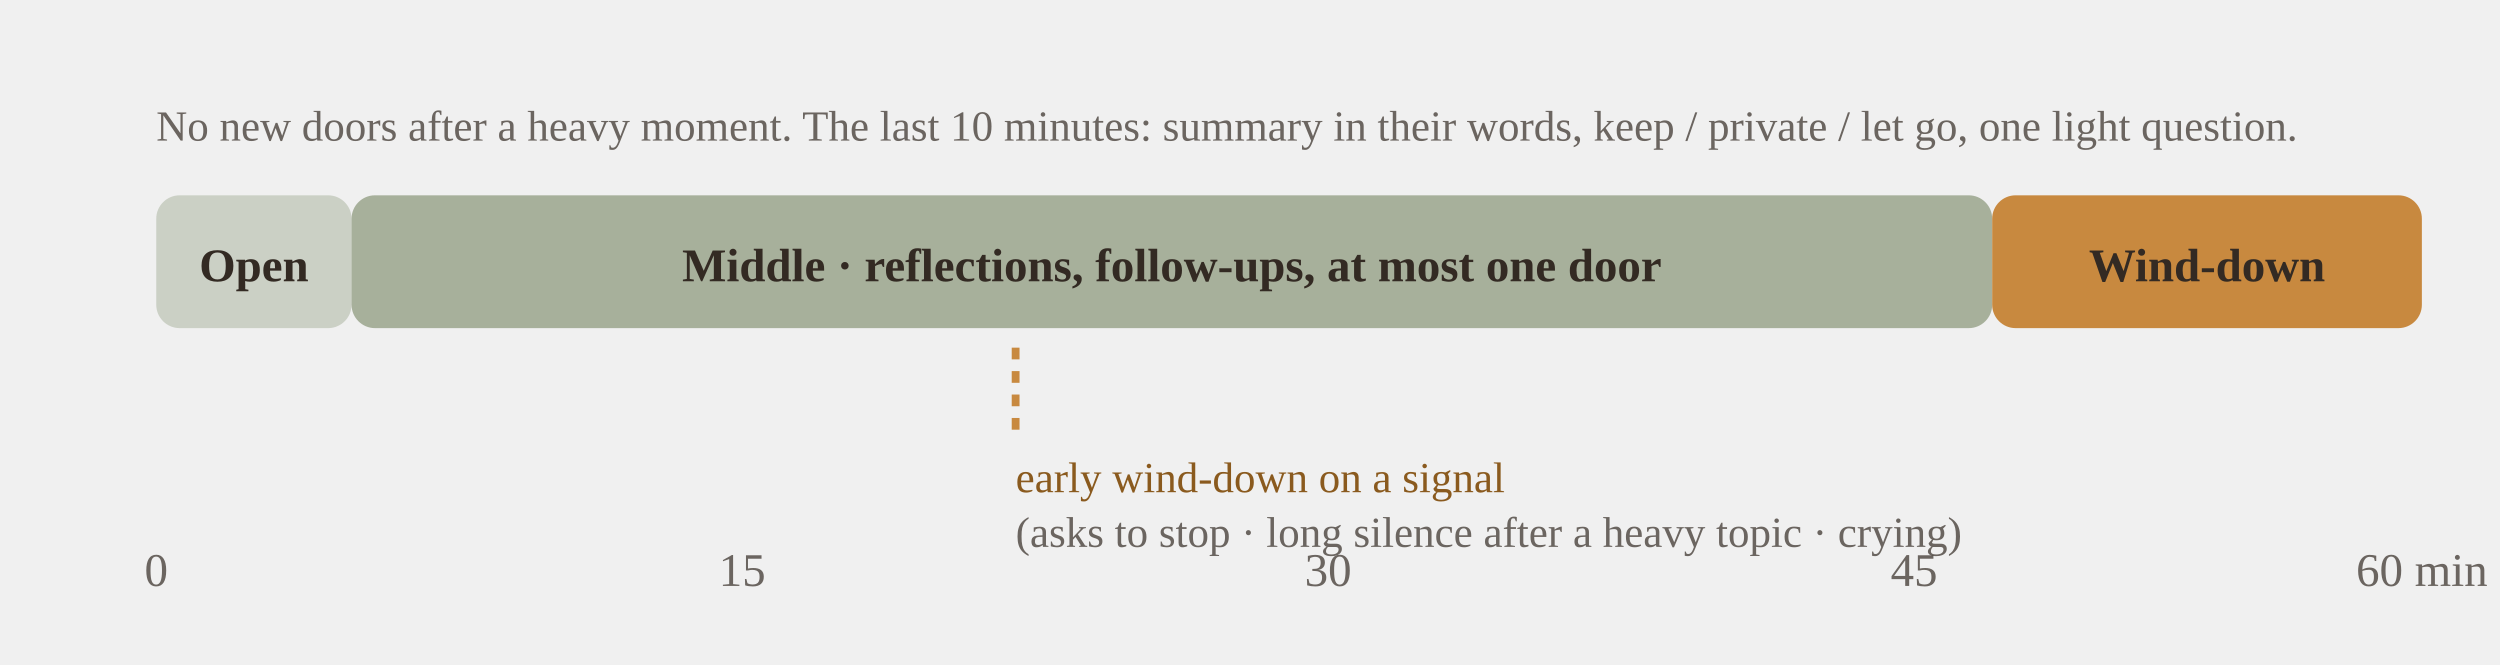
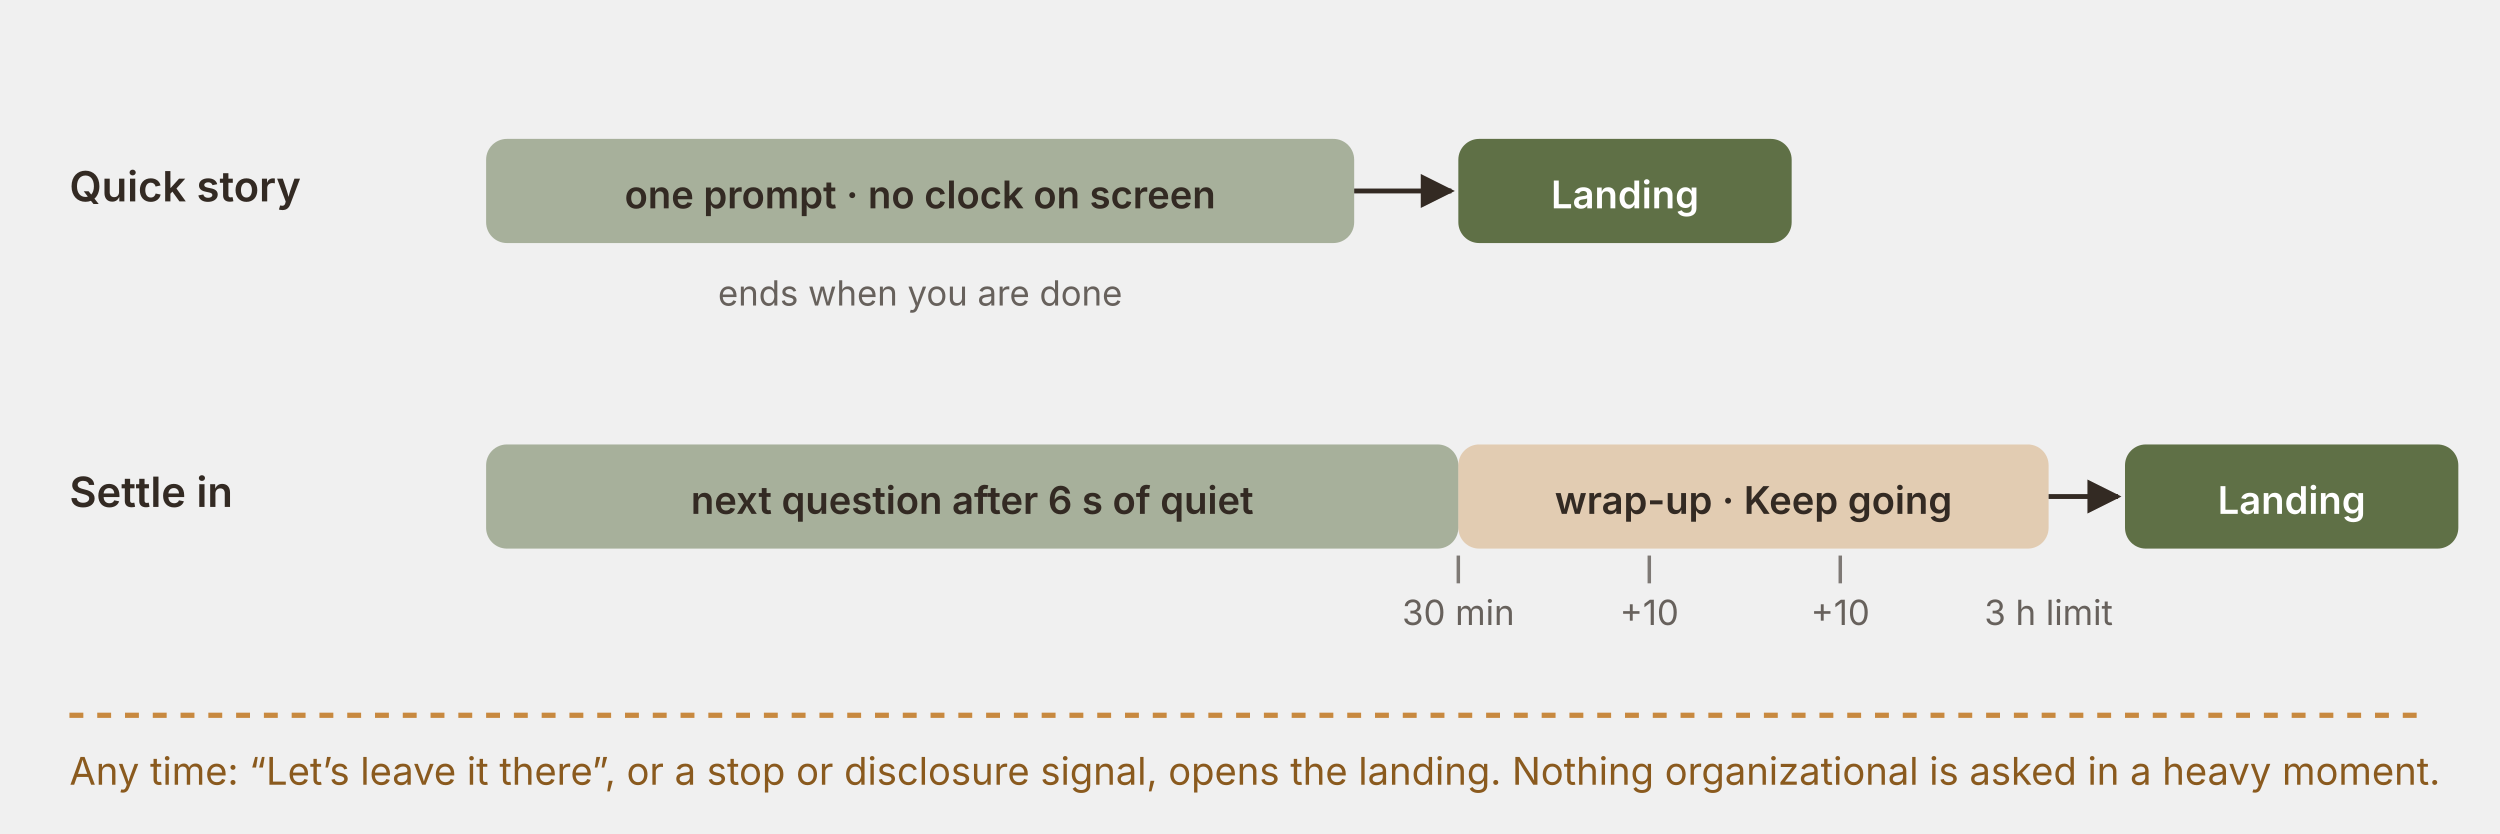
- <svg xmlns="http://www.w3.org/2000/svg" viewBox="0 0 640 170" role="img" aria-label="Session arc over 60 minutes: open for the first few minutes, middle until about minute 45, wind-down for the last 10 minutes; an early wind-down can start at any time on a signal.">
-   <g font-size="12" fill="#332A23" fill-opacity=".7">
-     <text x="40" y="150" text-anchor="middle">0</text>
-     <text x="190" y="150" text-anchor="middle">15</text>
-     <text x="340" y="150" text-anchor="middle">30</text>
-     <text x="490" y="150" text-anchor="middle">45</text>
-     <text x="620" y="150" text-anchor="middle">60 min</text>
-   </g>
-   <rect x="40" y="50" width="50" height="34" rx="6" fill="#5F7046" fill-opacity=".25" />
-   <rect x="90" y="50" width="420" height="34" rx="6" fill="#5F7046" fill-opacity=".5" />
-   <rect x="510" y="50" width="110" height="34" rx="6" fill="#C8893F" />
-   <g font-size="12" font-weight="600" fill="#332A23">
-     <text x="65" y="72" text-anchor="middle">Open</text>
-     <text x="300" y="72" text-anchor="middle">Middle · reflections, follow-ups, at most one door</text>
-   </g>
-   <text x="565" y="72" text-anchor="middle" font-size="12" font-weight="600" fill="#332A23">Wind-down</text>
-   <path d="M260 110 L260 88" stroke="#C8893F" stroke-width="2" stroke-dasharray="3 3" />
-   <rect x="260" y="92" width="110" height="0" />
-   <text x="260" y="126" font-size="11" fill="#8A5A1E">early wind-down on a signal</text>
-   <text x="260" y="140" font-size="11" fill="#332A23" fill-opacity=".7">(asks to stop · long silence after a heavy topic · crying)</text>
-   <text x="40" y="36" font-size="11" fill="#332A23" fill-opacity=".7">No new doors after a heavy moment. The last 10 minutes: summary in their words, keep / private / let go, one light question.</text>
+ <svg xmlns="http://www.w3.org/2000/svg" width="720" height="240" font-family="Inter, system-ui, sans-serif" viewBox="0 0 720 240" role="img" aria-label="Two session shapes. Quick story: one prompt, no clock on screen, ends when you are done, then the landing. Settle in: listening with a next question after 6 seconds of quiet; at 30 minutes a wrap-up offer with Keep going, repeated every 10 minutes; the 3-hour recording limit lands it. Any time, Let us leave it there or a stop or disclosure signal opens the landing.">
+   <defs>
+     <marker id="aa" viewBox="0 0 10 10" refX="9" refY="5" markerWidth="7" markerHeight="7" orient="auto">
+       <path d="M0 0L10 5L0 10z" fill="#332A23" />
+     </marker>
+   </defs>
+   <text x="20" y="58" font-size="12" font-weight="600" fill="#332A23">Quick story</text>
+   <rect x="140" y="40" width="250" height="30" rx="6" fill="#5F7046" fill-opacity=".5" />
+   <text x="265" y="60" text-anchor="middle" font-size="11" font-weight="600" fill="#332A23">one prompt · no clock on screen</text>
+   <rect x="420" y="40" width="96" height="30" rx="6" fill="#5F7046" />
+   <text x="468" y="60" text-anchor="middle" font-size="11" font-weight="600" fill="#FFFFFF">Landing</text>
+   <line x1="390" y1="55" x2="418" y2="55" stroke="#332A23" stroke-width="1.4" marker-end="url(#aa)" />
+   <text x="265" y="88" text-anchor="middle" font-size="10" fill="#332A23" fill-opacity=".72">ends when you are done</text>
+   <text x="20" y="146" font-size="12" font-weight="600" fill="#332A23">Settle in</text>
+   <rect x="140" y="128" width="280" height="30" rx="6" fill="#5F7046" fill-opacity=".5" />
+   <text x="280" y="148" text-anchor="middle" font-size="11" font-weight="600" fill="#332A23">next question after 6 s of quiet</text>
+   <rect x="420" y="128" width="170" height="30" rx="6" fill="#C8893F" fill-opacity=".35" />
+   <text x="505" y="148" text-anchor="middle" font-size="11" font-weight="600" fill="#332A23">wrap-up · Keep going</text>
+   <rect x="612" y="128" width="96" height="30" rx="6" fill="#5F7046" />
+   <text x="660" y="148" text-anchor="middle" font-size="11" font-weight="600" fill="#FFFFFF">Landing</text>
+   <line x1="590" y1="143" x2="610" y2="143" stroke="#332A23" stroke-width="1.4" marker-end="url(#aa)" />
+   <line x1="420" y1="160" x2="420" y2="168" stroke="#332A23" stroke-opacity=".6" />
+   <text x="420" y="180" text-anchor="middle" font-size="10" fill="#332A23" fill-opacity=".72">30 min</text>
+   <line x1="475" y1="160" x2="475" y2="168" stroke="#332A23" stroke-opacity=".6" />
+   <text x="475" y="180" text-anchor="middle" font-size="10" fill="#332A23" fill-opacity=".72">+10</text>
+   <line x1="530" y1="160" x2="530" y2="168" stroke="#332A23" stroke-opacity=".6" />
+   <text x="530" y="180" text-anchor="middle" font-size="10" fill="#332A23" fill-opacity=".72">+10</text>
+   <text x="590" y="180" text-anchor="middle" font-size="10" fill="#332A23" fill-opacity=".72">3 h limit</text>
+   <line x1="20" y1="206" x2="700" y2="206" stroke="#C8893F" stroke-width="1.5" stroke-dasharray="4 4" />
+   <text x="20" y="226" font-size="11" fill="#8A5A1E">Any time: “Let’s leave it there”, or a stop or disclosure signal, opens the landing. Nothing organizational is asked in a heavy moment.</text>
</svg>
